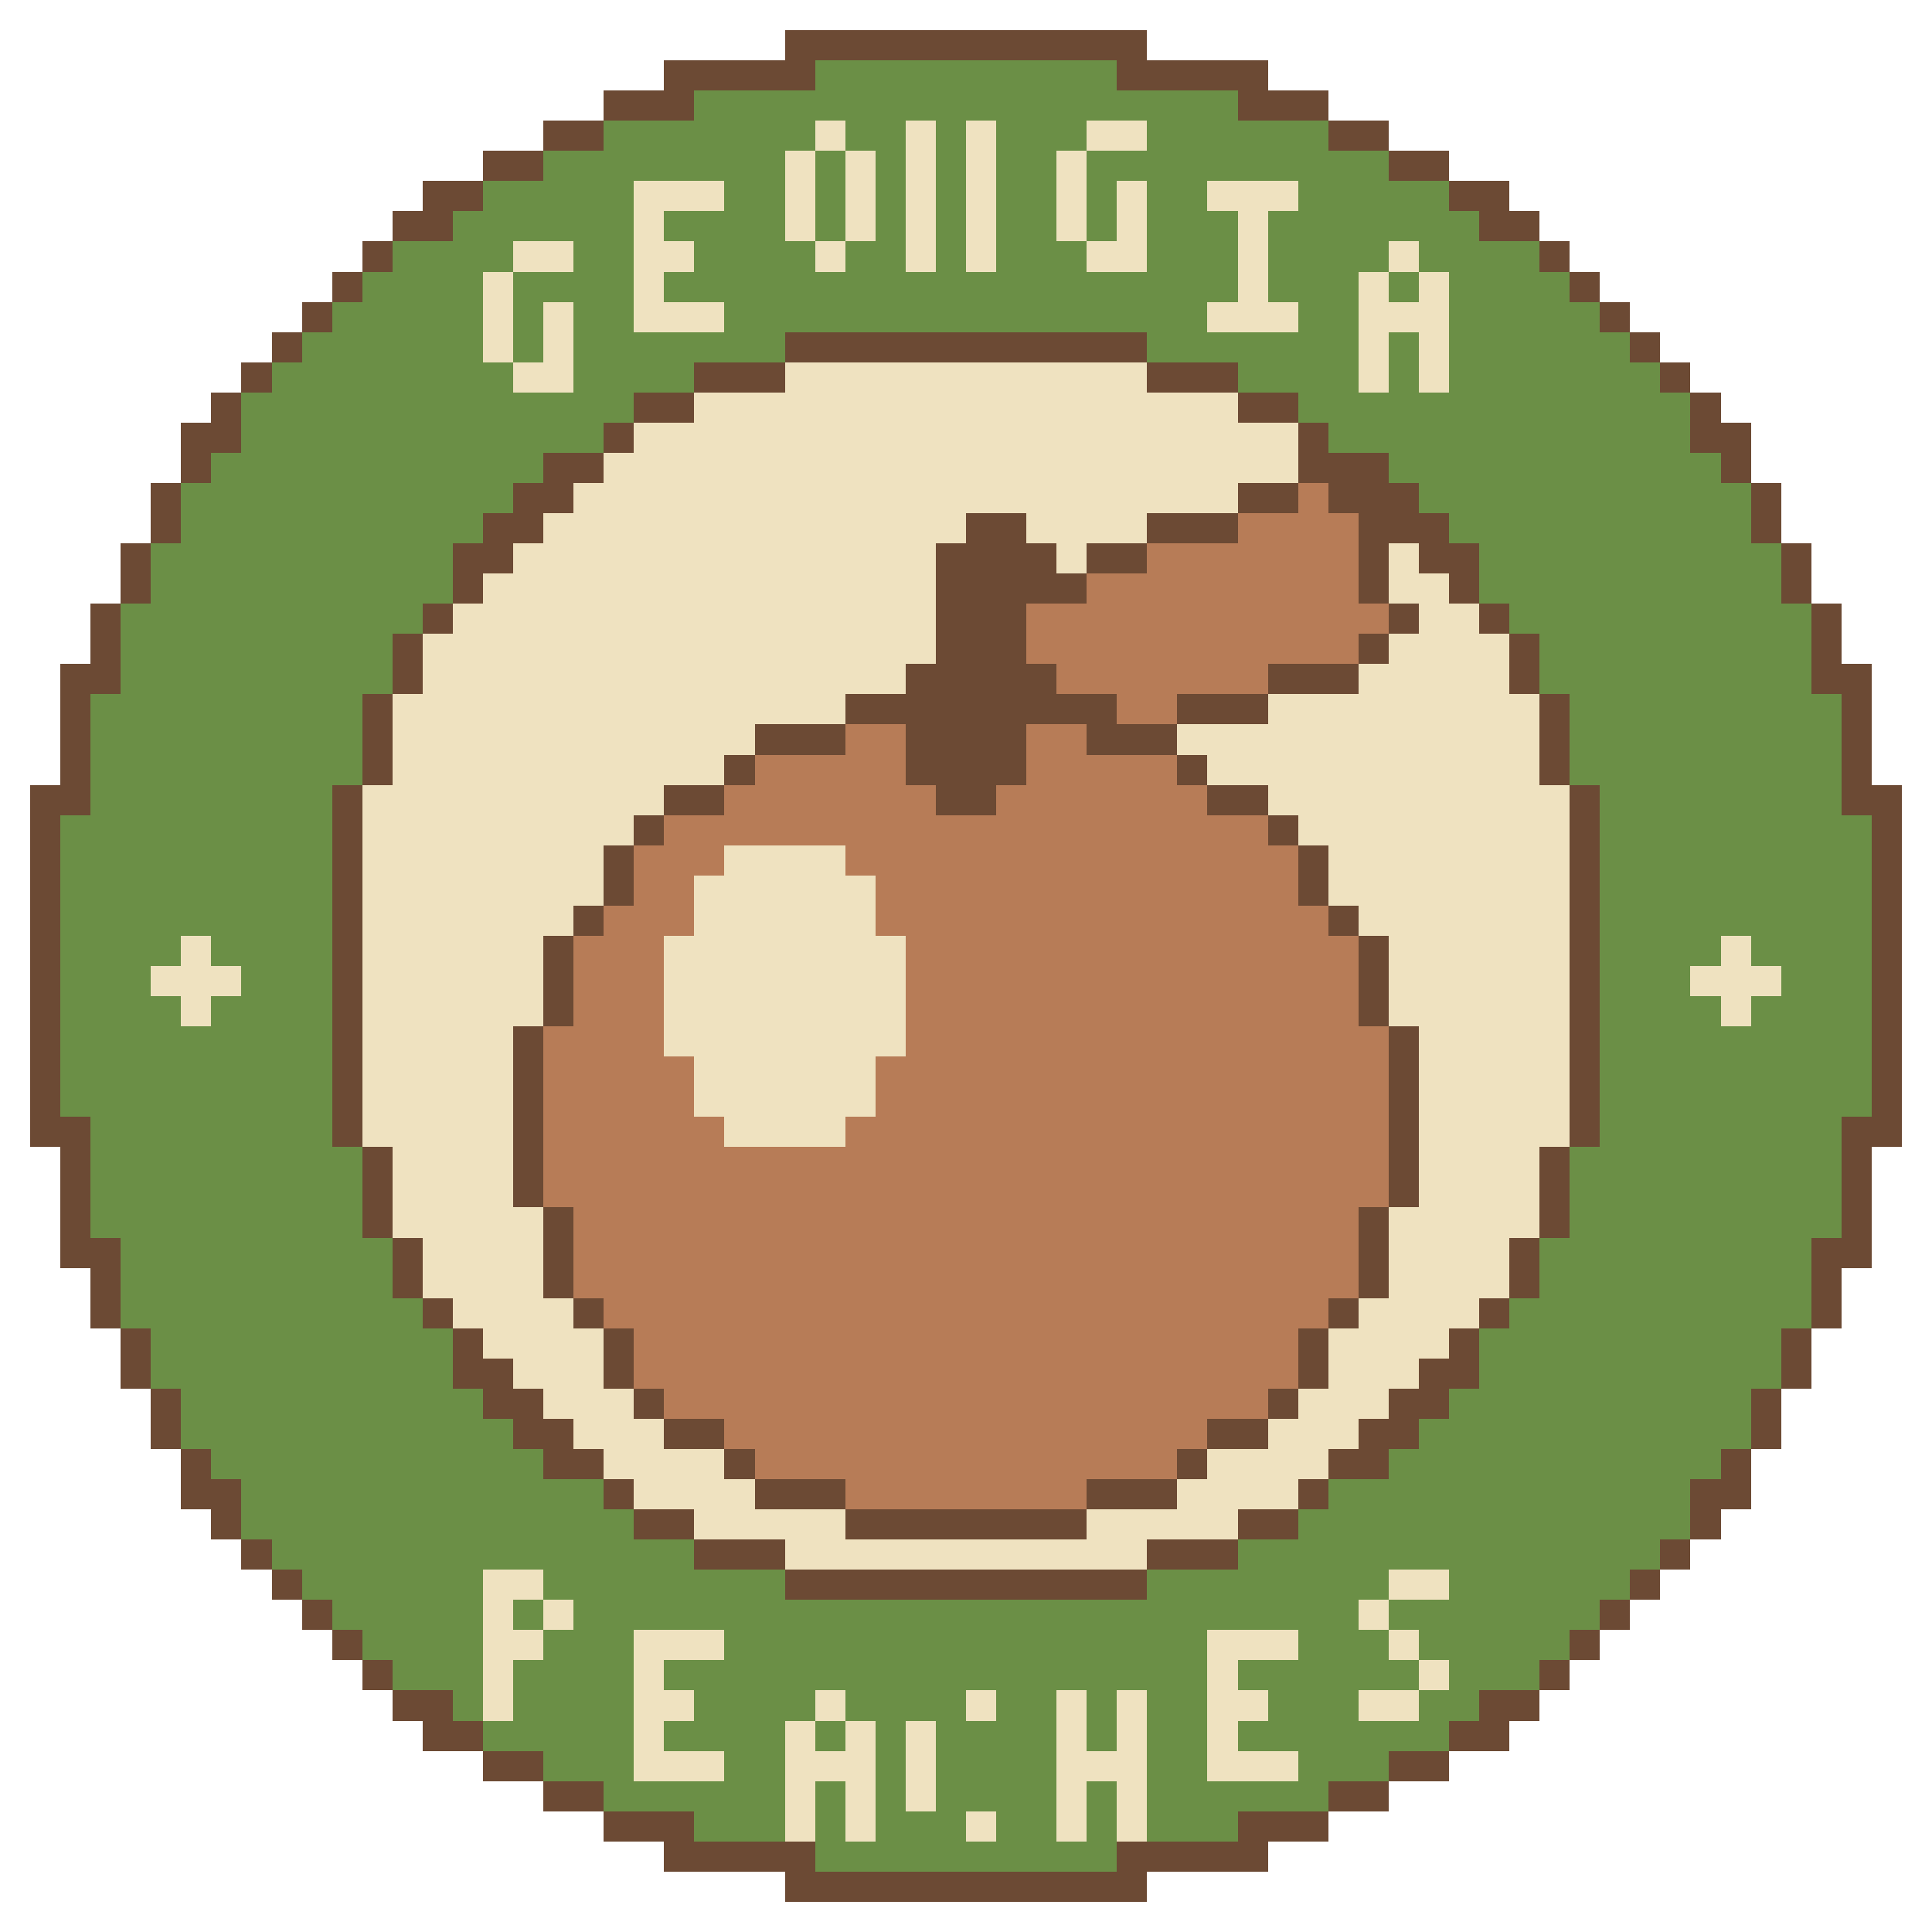
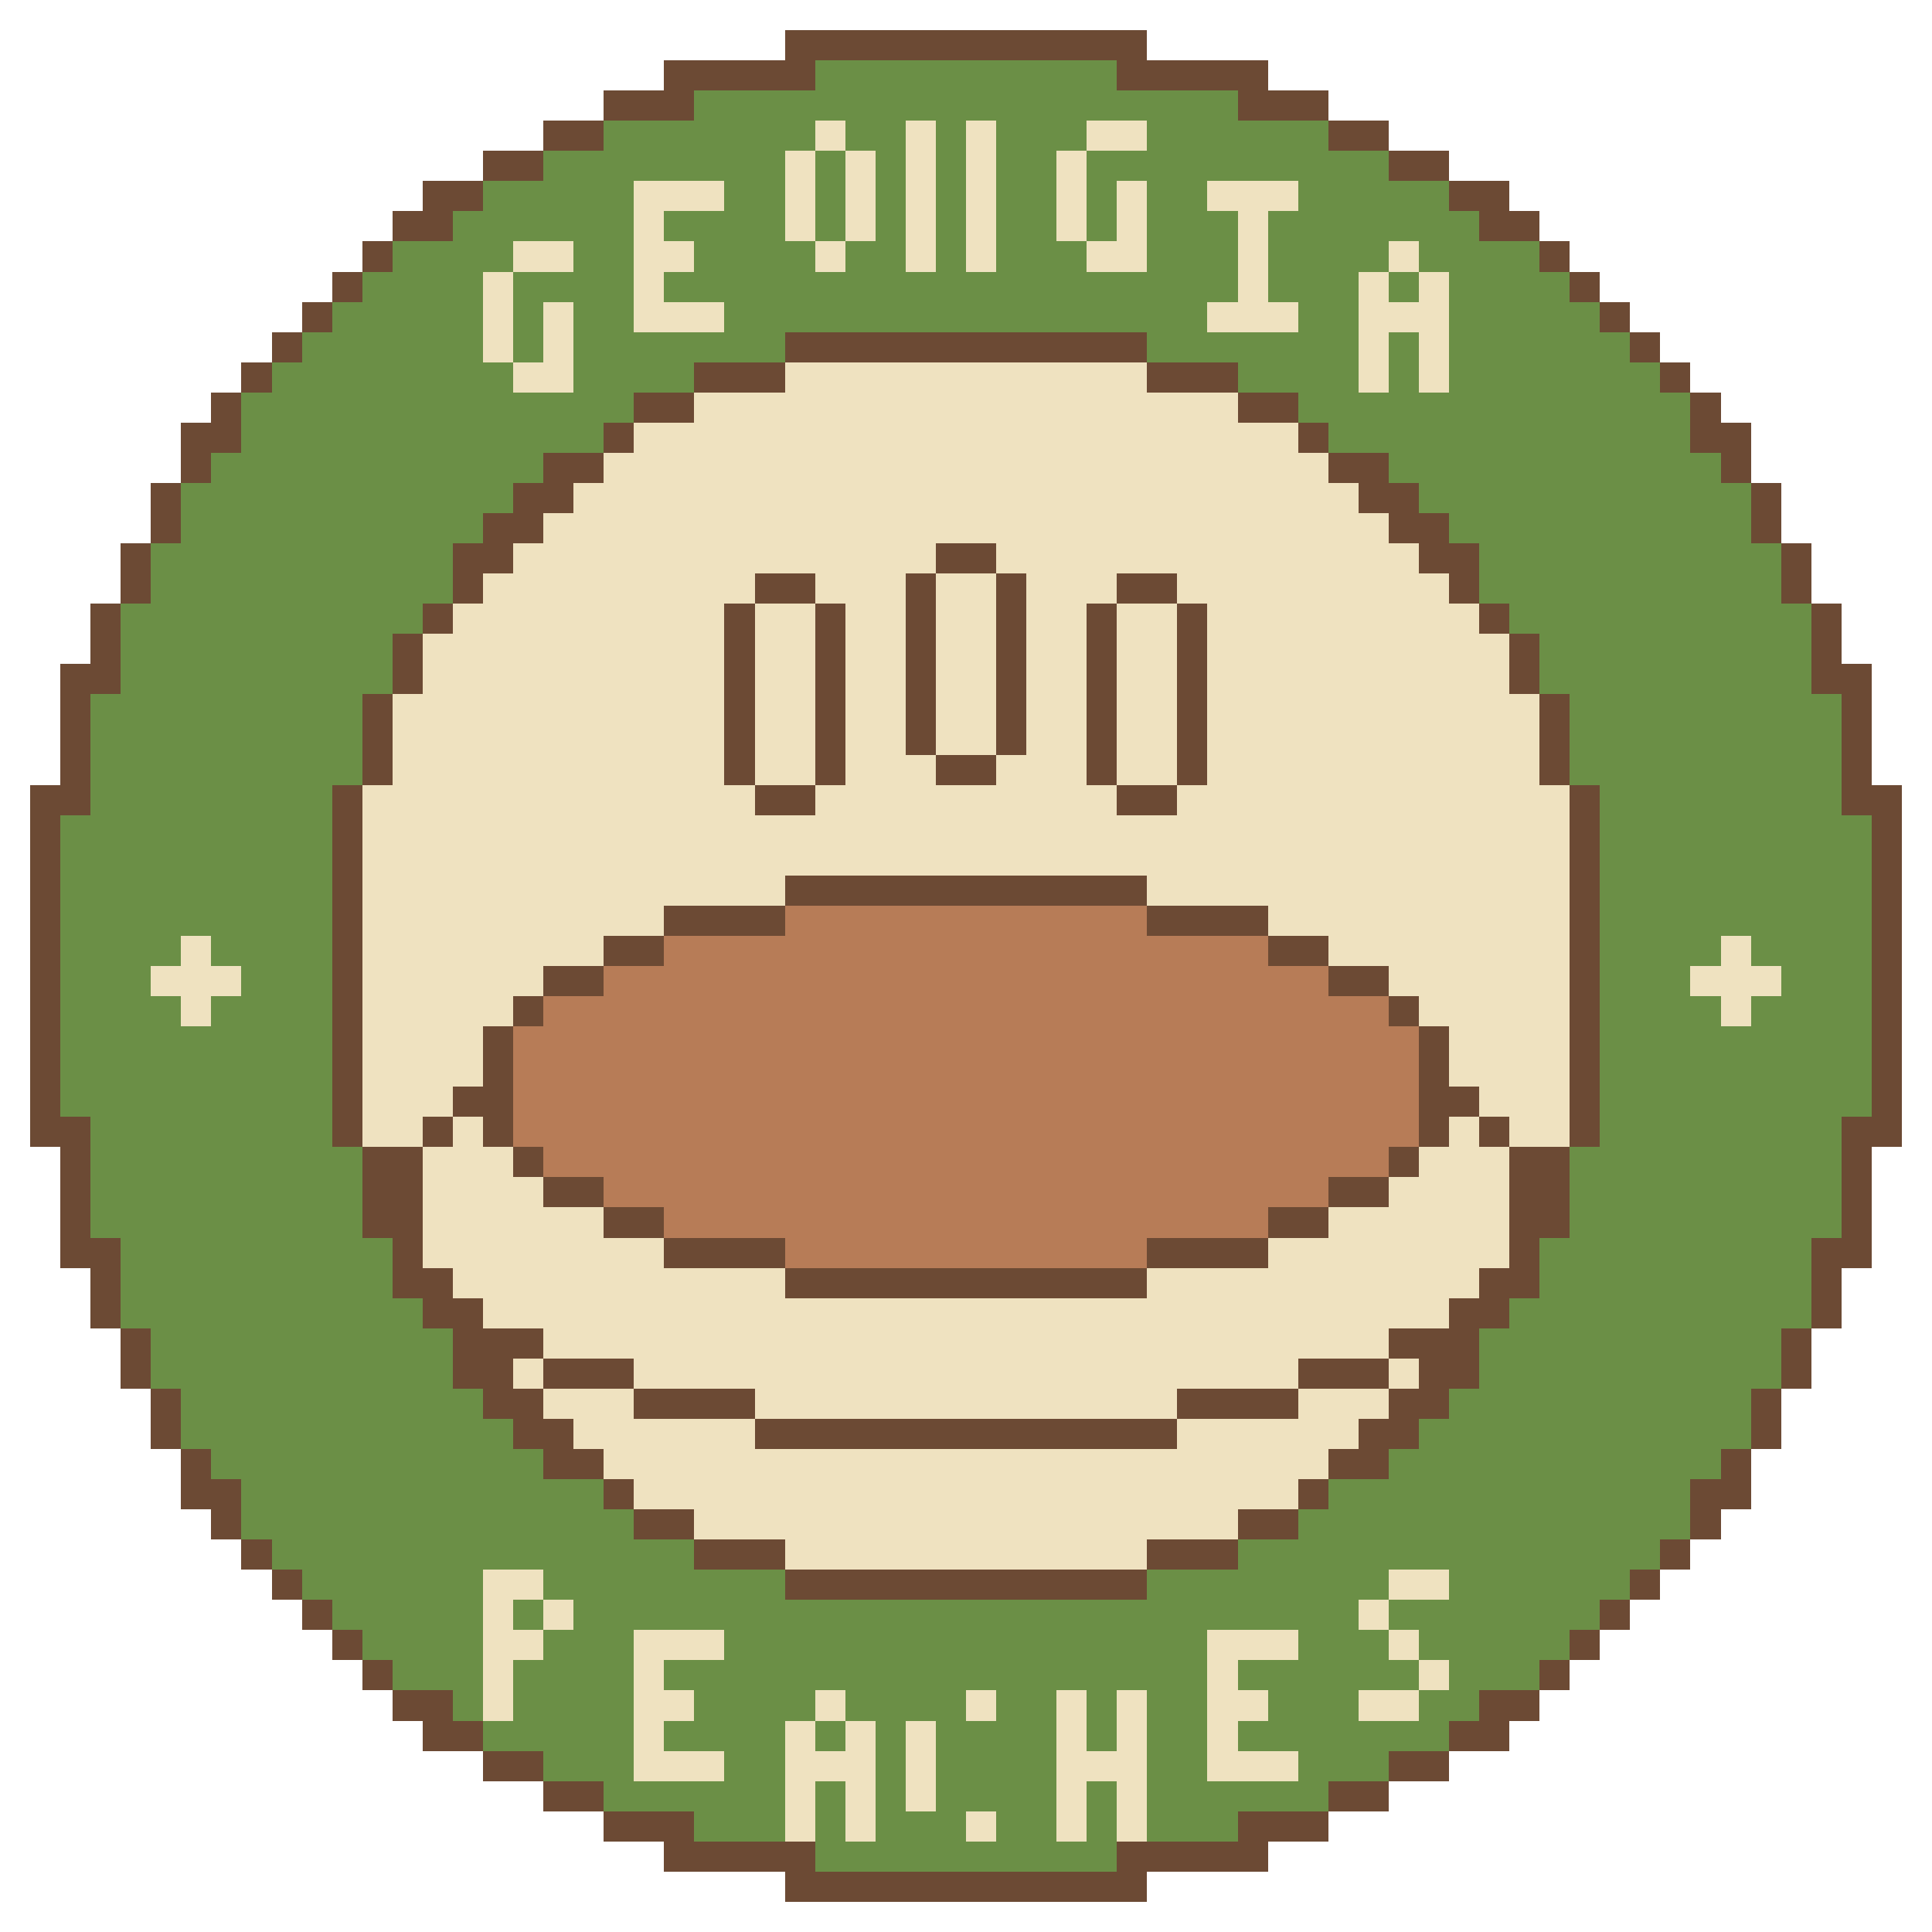
<svg xmlns="http://www.w3.org/2000/svg" viewBox="0 0 64 64" width="512" height="512" shape-rendering="crispEdges">
  <g id="logo-GA-retro">
    <path fill="#6b8f46" d="M4 21h9v1h-9zM51 21h9v1h-9zM6 17h10v1h-10zM48 17h10v1h-10zM18 58h3v1h-3zM24 58h2v1h-2zM29 58h1v1h-1zM31 58h4v1h-4zM38 58h2v1h-2zM43 58h3v1h-3zM2 32h3v1h-3zM8 32h3v1h-3zM53 32h3v1h-3zM59 32h3v1h-3zM5 45h10v1h-10zM49 45h10v1h-10zM4 41h9v1h-9zM51 41h9v1h-9zM5 18h10v1h-10zM49 18h10v1h-10zM8 14h12v1h-12zM44 14h12v1h-12zM7 15h11v1h-11zM46 15h11v1h-11zM7 48h11v1h-11zM46 48h11v1h-11zM4 42h9v1h-9zM51 42h9v1h-9zM3 38h9v1h-9zM52 38h9v1h-9zM23 3h18v1h-18zM9 51h14v1h-14zM41 51h14v1h-14zM6 16h11v1h-11zM47 16h11v1h-11zM2 34h9v1h-9zM53 34h9v1h-9zM6 47h11v1h-11zM47 47h11v1h-11zM9 12h8v1h-8zM19 12h4v1h-4zM41 12h4v1h-4zM46 12h1v1h-1zM48 12h7v1h-7zM13 8h4v1h-4zM19 8h2v1h-2zM23 8h4v1h-4zM28 8h2v1h-2zM31 8h1v1h-1zM33 8h3v1h-3zM38 8h3v1h-3zM42 8h4v1h-4zM47 8h4v1h-4zM2 28h9v1h-9zM53 28h9v1h-9zM3 24h9v1h-9zM52 24h9v1h-9zM8 13h13v1h-13zM43 13h13v1h-13zM12 9h4v1h-4zM17 9h4v1h-4zM22 9h19v1h-19zM42 9h3v1h-3zM46 9h1v1h-1zM48 9h4v1h-4zM3 25h9v1h-9zM52 25h9v1h-9zM4 22h9v1h-9zM51 22h9v1h-9zM16 57h5v1h-5zM22 57h4v1h-4zM27 57h1v1h-1zM29 57h1v1h-1zM31 57h4v1h-4zM36 57h1v1h-1zM38 57h2v1h-2zM41 57h7v1h-7zM2 30h9v1h-9zM53 30h9v1h-9zM20 4h7v1h-7zM28 4h2v1h-2zM31 4h1v1h-1zM33 4h3v1h-3zM38 4h6v1h-6zM12 54h4v1h-4zM18 54h3v1h-3zM24 54h16v1h-16zM43 54h3v1h-3zM47 54h5v1h-5zM5 19h10v1h-10zM49 19h10v1h-10zM10 11h6v1h-6zM17 11h1v1h-1zM19 11h7v1h-7zM38 11h7v1h-7zM46 11h1v1h-1zM48 11h6v1h-6zM2 31h4v1h-4zM7 31h4v1h-4zM53 31h4v1h-4zM58 31h4v1h-4zM2 27h9v1h-9zM53 27h9v1h-9zM18 5h8v1h-8zM27 5h1v1h-1zM29 5h1v1h-1zM31 5h1v1h-1zM33 5h2v1h-2zM36 5h10v1h-10zM13 55h3v1h-3zM17 55h4v1h-4zM22 55h18v1h-18zM41 55h6v1h-6zM48 55h3v1h-3zM23 60h3v1h-3zM27 60h1v1h-1zM29 60h3v1h-3zM33 60h2v1h-2zM36 60h1v1h-1zM38 60h3v1h-3zM3 37h8v1h-8zM53 37h8v1h-8zM15 7h6v1h-6zM22 7h4v1h-4zM27 7h1v1h-1zM29 7h1v1h-1zM31 7h1v1h-1zM33 7h2v1h-2zM36 7h1v1h-1zM38 7h3v1h-3zM42 7h7v1h-7zM27 61h10v1h-10zM5 44h10v1h-10zM49 44h10v1h-10zM2 35h9v1h-9zM53 35h9v1h-9zM3 40h9v1h-9zM52 40h9v1h-9zM16 6h5v1h-5zM24 6h2v1h-2zM27 6h1v1h-1zM29 6h1v1h-1zM31 6h1v1h-1zM33 6h2v1h-2zM36 6h1v1h-1zM38 6h2v1h-2zM43 6h5v1h-5zM8 50h13v1h-13zM43 50h13v1h-13zM11 53h5v1h-5zM17 53h1v1h-1zM19 53h26v1h-26zM46 53h7v1h-7zM2 29h9v1h-9zM53 29h9v1h-9zM27 2h10v1h-10zM6 46h10v1h-10zM48 46h10v1h-10zM4 43h10v1h-10zM50 43h10v1h-10zM20 59h6v1h-6zM27 59h1v1h-1zM29 59h1v1h-1zM31 59h4v1h-4zM36 59h1v1h-1zM38 59h6v1h-6zM4 20h10v1h-10zM50 20h10v1h-10zM15 56h1v1h-1zM17 56h4v1h-4zM23 56h4v1h-4zM28 56h4v1h-4zM33 56h2v1h-2zM36 56h1v1h-1zM38 56h2v1h-2zM42 56h3v1h-3zM47 56h2v1h-2zM2 36h9v1h-9zM53 36h9v1h-9zM2 33h4v1h-4zM7 33h4v1h-4zM53 33h4v1h-4zM58 33h4v1h-4zM3 39h9v1h-9zM52 39h9v1h-9zM8 49h12v1h-12zM44 49h12v1h-12zM11 10h5v1h-5zM17 10h1v1h-1zM19 10h2v1h-2zM24 10h16v1h-16zM43 10h2v1h-2zM48 10h5v1h-5zM10 52h6v1h-6zM18 52h8v1h-8zM38 52h8v1h-8zM48 52h6v1h-6zM3 26h8v1h-8zM53 26h8v1h-8zM3 23h9v1h-9zM52 23h9v1h-9z" />
-     <path fill="#6c4a34" d="M3 21h1v1h-1zM13 21h1v1h-1zM31 21h3v1h-3zM45 21h1v1h-1zM50 21h1v1h-1zM60 21h1v1h-1zM5 17h1v1h-1zM16 17h2v1h-2zM32 17h2v1h-2zM38 17h3v1h-3zM45 17h3v1h-3zM58 17h1v1h-1zM16 58h2v1h-2zM46 58h2v1h-2zM1 32h1v1h-1zM11 32h1v1h-1zM18 32h1v1h-1zM45 32h1v1h-1zM52 32h1v1h-1zM62 32h1v1h-1zM4 45h1v1h-1zM15 45h2v1h-2zM20 45h1v1h-1zM43 45h1v1h-1zM47 45h2v1h-2zM59 45h1v1h-1zM2 41h2v1h-2zM13 41h1v1h-1zM18 41h1v1h-1zM45 41h1v1h-1zM50 41h1v1h-1zM60 41h2v1h-2zM4 18h1v1h-1zM15 18h2v1h-2zM31 18h4v1h-4zM36 18h2v1h-2zM45 18h1v1h-1zM47 18h2v1h-2zM59 18h1v1h-1zM6 14h2v1h-2zM20 14h1v1h-1zM43 14h1v1h-1zM56 14h2v1h-2zM6 15h1v1h-1zM18 15h2v1h-2zM43 15h3v1h-3zM57 15h1v1h-1zM6 48h1v1h-1zM18 48h2v1h-2zM24 48h1v1h-1zM39 48h1v1h-1zM44 48h2v1h-2zM57 48h1v1h-1zM3 42h1v1h-1zM13 42h1v1h-1zM18 42h1v1h-1zM45 42h1v1h-1zM50 42h1v1h-1zM60 42h1v1h-1zM2 38h1v1h-1zM12 38h1v1h-1zM17 38h1v1h-1zM46 38h1v1h-1zM51 38h1v1h-1zM61 38h1v1h-1zM20 3h3v1h-3zM41 3h3v1h-3zM8 51h1v1h-1zM23 51h3v1h-3zM38 51h3v1h-3zM55 51h1v1h-1zM5 16h1v1h-1zM17 16h2v1h-2zM41 16h2v1h-2zM44 16h3v1h-3zM58 16h1v1h-1zM1 34h1v1h-1zM11 34h1v1h-1zM17 34h1v1h-1zM46 34h1v1h-1zM52 34h1v1h-1zM62 34h1v1h-1zM5 47h1v1h-1zM17 47h2v1h-2zM22 47h2v1h-2zM40 47h2v1h-2zM45 47h2v1h-2zM58 47h1v1h-1zM8 12h1v1h-1zM23 12h3v1h-3zM38 12h3v1h-3zM55 12h1v1h-1zM12 8h1v1h-1zM51 8h1v1h-1zM1 28h1v1h-1zM11 28h1v1h-1zM20 28h1v1h-1zM43 28h1v1h-1zM52 28h1v1h-1zM62 28h1v1h-1zM2 24h1v1h-1zM12 24h1v1h-1zM25 24h3v1h-3zM30 24h4v1h-4zM36 24h3v1h-3zM51 24h1v1h-1zM61 24h1v1h-1zM7 13h1v1h-1zM21 13h2v1h-2zM41 13h2v1h-2zM56 13h1v1h-1zM11 9h1v1h-1zM52 9h1v1h-1zM2 25h1v1h-1zM12 25h1v1h-1zM24 25h1v1h-1zM30 25h4v1h-4zM39 25h1v1h-1zM51 25h1v1h-1zM61 25h1v1h-1zM2 22h2v1h-2zM13 22h1v1h-1zM30 22h5v1h-5zM42 22h3v1h-3zM50 22h1v1h-1zM60 22h2v1h-2zM14 57h2v1h-2zM48 57h2v1h-2zM1 30h1v1h-1zM11 30h1v1h-1zM19 30h1v1h-1zM44 30h1v1h-1zM52 30h1v1h-1zM62 30h1v1h-1zM18 4h2v1h-2zM44 4h2v1h-2zM11 54h1v1h-1zM52 54h1v1h-1zM4 19h1v1h-1zM15 19h1v1h-1zM31 19h5v1h-5zM45 19h1v1h-1zM48 19h1v1h-1zM59 19h1v1h-1zM9 11h1v1h-1zM26 11h12v1h-12zM54 11h1v1h-1zM1 31h1v1h-1zM11 31h1v1h-1zM18 31h1v1h-1zM45 31h1v1h-1zM52 31h1v1h-1zM62 31h1v1h-1zM1 27h1v1h-1zM11 27h1v1h-1zM21 27h1v1h-1zM42 27h1v1h-1zM52 27h1v1h-1zM62 27h1v1h-1zM16 5h2v1h-2zM46 5h2v1h-2zM12 55h1v1h-1zM51 55h1v1h-1zM20 60h3v1h-3zM41 60h3v1h-3zM1 37h2v1h-2zM11 37h1v1h-1zM17 37h1v1h-1zM46 37h1v1h-1zM52 37h1v1h-1zM61 37h2v1h-2zM13 7h2v1h-2zM49 7h2v1h-2zM22 61h5v1h-5zM37 61h5v1h-5zM4 44h1v1h-1zM15 44h1v1h-1zM20 44h1v1h-1zM43 44h1v1h-1zM48 44h1v1h-1zM59 44h1v1h-1zM1 35h1v1h-1zM11 35h1v1h-1zM17 35h1v1h-1zM46 35h1v1h-1zM52 35h1v1h-1zM62 35h1v1h-1zM2 40h1v1h-1zM12 40h1v1h-1zM18 40h1v1h-1zM45 40h1v1h-1zM51 40h1v1h-1zM61 40h1v1h-1zM14 6h2v1h-2zM48 6h2v1h-2zM7 50h1v1h-1zM21 50h2v1h-2zM28 50h8v1h-8zM41 50h2v1h-2zM56 50h1v1h-1zM26 1h12v1h-12zM10 53h1v1h-1zM53 53h1v1h-1zM1 29h1v1h-1zM11 29h1v1h-1zM20 29h1v1h-1zM43 29h1v1h-1zM52 29h1v1h-1zM62 29h1v1h-1zM22 2h5v1h-5zM37 2h5v1h-5zM5 46h1v1h-1zM16 46h2v1h-2zM21 46h1v1h-1zM42 46h1v1h-1zM46 46h2v1h-2zM58 46h1v1h-1zM3 43h1v1h-1zM14 43h1v1h-1zM19 43h1v1h-1zM44 43h1v1h-1zM49 43h1v1h-1zM60 43h1v1h-1zM18 59h2v1h-2zM44 59h2v1h-2zM3 20h1v1h-1zM14 20h1v1h-1zM31 20h3v1h-3zM46 20h1v1h-1zM49 20h1v1h-1zM60 20h1v1h-1zM13 56h2v1h-2zM49 56h2v1h-2zM1 36h1v1h-1zM11 36h1v1h-1zM17 36h1v1h-1zM46 36h1v1h-1zM52 36h1v1h-1zM62 36h1v1h-1zM1 33h1v1h-1zM11 33h1v1h-1zM18 33h1v1h-1zM45 33h1v1h-1zM52 33h1v1h-1zM62 33h1v1h-1zM2 39h1v1h-1zM12 39h1v1h-1zM17 39h1v1h-1zM46 39h1v1h-1zM51 39h1v1h-1zM61 39h1v1h-1zM6 49h2v1h-2zM20 49h1v1h-1zM25 49h3v1h-3zM36 49h3v1h-3zM43 49h1v1h-1zM56 49h2v1h-2zM10 10h1v1h-1zM53 10h1v1h-1zM9 52h1v1h-1zM26 52h12v1h-12zM54 52h1v1h-1zM1 26h2v1h-2zM11 26h1v1h-1zM22 26h2v1h-2zM31 26h2v1h-2zM40 26h2v1h-2zM52 26h1v1h-1zM61 26h2v1h-2zM2 23h1v1h-1zM12 23h1v1h-1zM28 23h9v1h-9zM39 23h3v1h-3zM51 23h1v1h-1zM61 23h1v1h-1zM26 62h12v1h-12z" />
-     <path fill="#b77c57" d="M34 21h11v1h-11zM41 17h4v1h-4zM19 32h3v1h-3zM30 32h15v1h-15zM21 45h22v1h-22zM19 41h26v1h-26zM38 18h7v1h-7zM25 48h14v1h-14zM19 42h26v1h-26zM18 38h28v1h-28zM43 16h1v1h-1zM18 34h4v1h-4zM30 34h16v1h-16zM24 47h16v1h-16zM21 28h3v1h-3zM28 28h15v1h-15zM28 24h2v1h-2zM34 24h2v1h-2zM25 25h5v1h-5zM34 25h5v1h-5zM35 22h7v1h-7zM20 30h3v1h-3zM29 30h15v1h-15zM36 19h9v1h-9zM19 31h3v1h-3zM30 31h15v1h-15zM22 27h20v1h-20zM18 37h6v1h-6zM28 37h18v1h-18zM21 44h22v1h-22zM18 35h5v1h-5zM29 35h17v1h-17zM19 40h26v1h-26zM21 29h2v1h-2zM29 29h14v1h-14zM22 46h20v1h-20zM20 43h24v1h-24zM34 20h12v1h-12zM18 36h5v1h-5zM29 36h17v1h-17zM19 33h3v1h-3zM30 33h15v1h-15zM18 39h28v1h-28zM28 49h8v1h-8zM24 26h7v1h-7zM33 26h7v1h-7zM37 23h2v1h-2z" />
-     <path fill="#efe2c0" d="M14 21h17v1h-17zM46 21h4v1h-4zM18 17h14v1h-14zM34 17h4v1h-4zM21 58h3v1h-3zM26 58h3v1h-3zM30 58h1v1h-1zM35 58h3v1h-3zM40 58h3v1h-3zM5 32h3v1h-3zM12 32h6v1h-6zM22 32h8v1h-8zM46 32h6v1h-6zM56 32h3v1h-3zM17 45h3v1h-3zM44 45h3v1h-3zM14 41h4v1h-4zM46 41h4v1h-4zM17 18h14v1h-14zM35 18h1v1h-1zM46 18h1v1h-1zM21 14h22v1h-22zM20 15h23v1h-23zM20 48h4v1h-4zM40 48h4v1h-4zM14 42h4v1h-4zM46 42h4v1h-4zM13 38h4v1h-4zM47 38h4v1h-4zM26 51h12v1h-12zM19 16h22v1h-22zM12 34h5v1h-5zM22 34h8v1h-8zM47 34h5v1h-5zM19 47h3v1h-3zM42 47h3v1h-3zM17 12h2v1h-2zM26 12h12v1h-12zM45 12h1v1h-1zM47 12h1v1h-1zM17 8h2v1h-2zM21 8h2v1h-2zM27 8h1v1h-1zM30 8h1v1h-1zM32 8h1v1h-1zM36 8h2v1h-2zM41 8h1v1h-1zM46 8h1v1h-1zM12 28h8v1h-8zM24 28h4v1h-4zM44 28h8v1h-8zM13 24h12v1h-12zM39 24h12v1h-12zM23 13h18v1h-18zM16 9h1v1h-1zM21 9h1v1h-1zM41 9h1v1h-1zM45 9h1v1h-1zM47 9h1v1h-1zM13 25h11v1h-11zM40 25h11v1h-11zM14 22h16v1h-16zM45 22h5v1h-5zM21 57h1v1h-1zM26 57h1v1h-1zM28 57h1v1h-1zM30 57h1v1h-1zM35 57h1v1h-1zM37 57h1v1h-1zM40 57h1v1h-1zM12 30h7v1h-7zM23 30h6v1h-6zM45 30h7v1h-7zM27 4h1v1h-1zM30 4h1v1h-1zM32 4h1v1h-1zM36 4h2v1h-2zM16 54h2v1h-2zM21 54h3v1h-3zM40 54h3v1h-3zM46 54h1v1h-1zM16 19h15v1h-15zM46 19h2v1h-2zM16 11h1v1h-1zM18 11h1v1h-1zM45 11h1v1h-1zM47 11h1v1h-1zM6 31h1v1h-1zM12 31h6v1h-6zM22 31h8v1h-8zM46 31h6v1h-6zM57 31h1v1h-1zM12 27h9v1h-9zM43 27h9v1h-9zM26 5h1v1h-1zM28 5h1v1h-1zM30 5h1v1h-1zM32 5h1v1h-1zM35 5h1v1h-1zM16 55h1v1h-1zM21 55h1v1h-1zM40 55h1v1h-1zM47 55h1v1h-1zM26 60h1v1h-1zM28 60h1v1h-1zM32 60h1v1h-1zM35 60h1v1h-1zM37 60h1v1h-1zM12 37h5v1h-5zM24 37h4v1h-4zM47 37h5v1h-5zM21 7h1v1h-1zM26 7h1v1h-1zM28 7h1v1h-1zM30 7h1v1h-1zM32 7h1v1h-1zM35 7h1v1h-1zM37 7h1v1h-1zM41 7h1v1h-1zM16 44h4v1h-4zM44 44h4v1h-4zM12 35h5v1h-5zM23 35h6v1h-6zM47 35h5v1h-5zM13 40h5v1h-5zM46 40h5v1h-5zM21 6h3v1h-3zM26 6h1v1h-1zM28 6h1v1h-1zM30 6h1v1h-1zM32 6h1v1h-1zM35 6h1v1h-1zM37 6h1v1h-1zM40 6h3v1h-3zM23 50h5v1h-5zM36 50h5v1h-5zM16 53h1v1h-1zM18 53h1v1h-1zM45 53h1v1h-1zM12 29h8v1h-8zM23 29h6v1h-6zM44 29h8v1h-8zM18 46h3v1h-3zM43 46h3v1h-3zM15 43h4v1h-4zM45 43h4v1h-4zM26 59h1v1h-1zM28 59h1v1h-1zM30 59h1v1h-1zM35 59h1v1h-1zM37 59h1v1h-1zM15 20h16v1h-16zM47 20h2v1h-2zM16 56h1v1h-1zM21 56h2v1h-2zM27 56h1v1h-1zM32 56h1v1h-1zM35 56h1v1h-1zM37 56h1v1h-1zM40 56h2v1h-2zM45 56h2v1h-2zM12 36h5v1h-5zM23 36h6v1h-6zM47 36h5v1h-5zM6 33h1v1h-1zM12 33h6v1h-6zM22 33h8v1h-8zM46 33h6v1h-6zM57 33h1v1h-1zM13 39h4v1h-4zM47 39h4v1h-4zM21 49h4v1h-4zM39 49h4v1h-4zM16 10h1v1h-1zM18 10h1v1h-1zM21 10h3v1h-3zM40 10h3v1h-3zM45 10h3v1h-3zM16 52h2v1h-2zM46 52h2v1h-2zM12 26h10v1h-10zM42 26h10v1h-10zM13 23h15v1h-15zM42 23h9v1h-9z" />
+     <path fill="#6c4a34" d="M3 21h1v1h-1zM13 21h1v1h-1zM24 21h1v1h-1zM27 21h1v1h-1zM30 21h1v1h-1zM33 21h1v1h-1zM36 21h1v1h-1zM39 21h1v1h-1zM50 21h1v1h-1zM60 21h1v1h-1zM5 17h1v1h-1zM16 17h2v1h-2zM46 17h2v1h-2zM58 17h1v1h-1zM16 58h2v1h-2zM46 58h2v1h-2zM1 32h1v1h-1zM11 32h1v1h-1zM18 32h2v1h-2zM44 32h2v1h-2zM52 32h1v1h-1zM62 32h1v1h-1zM4 45h1v1h-1zM15 45h2v1h-2zM18 45h3v1h-3zM43 45h3v1h-3zM47 45h2v1h-2zM59 45h1v1h-1zM2 41h2v1h-2zM13 41h1v1h-1zM22 41h4v1h-4zM38 41h4v1h-4zM50 41h1v1h-1zM60 41h2v1h-2zM4 18h1v1h-1zM15 18h2v1h-2zM31 18h2v1h-2zM47 18h2v1h-2zM59 18h1v1h-1zM6 14h2v1h-2zM20 14h1v1h-1zM43 14h1v1h-1zM56 14h2v1h-2zM6 15h1v1h-1zM18 15h2v1h-2zM44 15h2v1h-2zM57 15h1v1h-1zM6 48h1v1h-1zM18 48h2v1h-2zM44 48h2v1h-2zM57 48h1v1h-1zM3 42h1v1h-1zM13 42h2v1h-2zM26 42h12v1h-12zM49 42h2v1h-2zM60 42h1v1h-1zM2 38h1v1h-1zM12 38h2v1h-2zM17 38h1v1h-1zM46 38h1v1h-1zM50 38h2v1h-2zM61 38h1v1h-1zM20 3h3v1h-3zM41 3h3v1h-3zM8 51h1v1h-1zM23 51h3v1h-3zM38 51h3v1h-3zM55 51h1v1h-1zM5 16h1v1h-1zM17 16h2v1h-2zM45 16h2v1h-2zM58 16h1v1h-1zM1 34h1v1h-1zM11 34h1v1h-1zM16 34h1v1h-1zM47 34h1v1h-1zM52 34h1v1h-1zM62 34h1v1h-1zM5 47h1v1h-1zM17 47h2v1h-2zM25 47h14v1h-14zM45 47h2v1h-2zM58 47h1v1h-1zM8 12h1v1h-1zM23 12h3v1h-3zM38 12h3v1h-3zM55 12h1v1h-1zM12 8h1v1h-1zM51 8h1v1h-1zM1 28h1v1h-1zM11 28h1v1h-1zM52 28h1v1h-1zM62 28h1v1h-1zM2 24h1v1h-1zM12 24h1v1h-1zM24 24h1v1h-1zM27 24h1v1h-1zM30 24h1v1h-1zM33 24h1v1h-1zM36 24h1v1h-1zM39 24h1v1h-1zM51 24h1v1h-1zM61 24h1v1h-1zM7 13h1v1h-1zM21 13h2v1h-2zM41 13h2v1h-2zM56 13h1v1h-1zM11 9h1v1h-1zM52 9h1v1h-1zM2 25h1v1h-1zM12 25h1v1h-1zM24 25h1v1h-1zM27 25h1v1h-1zM31 25h2v1h-2zM36 25h1v1h-1zM39 25h1v1h-1zM51 25h1v1h-1zM61 25h1v1h-1zM2 22h2v1h-2zM13 22h1v1h-1zM24 22h1v1h-1zM27 22h1v1h-1zM30 22h1v1h-1zM33 22h1v1h-1zM36 22h1v1h-1zM39 22h1v1h-1zM50 22h1v1h-1zM60 22h2v1h-2zM14 57h2v1h-2zM48 57h2v1h-2zM1 30h1v1h-1zM11 30h1v1h-1zM22 30h4v1h-4zM38 30h4v1h-4zM52 30h1v1h-1zM62 30h1v1h-1zM18 4h2v1h-2zM44 4h2v1h-2zM11 54h1v1h-1zM52 54h1v1h-1zM4 19h1v1h-1zM15 19h1v1h-1zM25 19h2v1h-2zM30 19h1v1h-1zM33 19h1v1h-1zM37 19h2v1h-2zM48 19h1v1h-1zM59 19h1v1h-1zM9 11h1v1h-1zM26 11h12v1h-12zM54 11h1v1h-1zM1 31h1v1h-1zM11 31h1v1h-1zM20 31h2v1h-2zM42 31h2v1h-2zM52 31h1v1h-1zM62 31h1v1h-1zM1 27h1v1h-1zM11 27h1v1h-1zM52 27h1v1h-1zM62 27h1v1h-1zM16 5h2v1h-2zM46 5h2v1h-2zM12 55h1v1h-1zM51 55h1v1h-1zM20 60h3v1h-3zM41 60h3v1h-3zM1 37h2v1h-2zM11 37h1v1h-1zM14 37h1v1h-1zM16 37h1v1h-1zM47 37h1v1h-1zM49 37h1v1h-1zM52 37h1v1h-1zM61 37h2v1h-2zM13 7h2v1h-2zM49 7h2v1h-2zM22 61h5v1h-5zM37 61h5v1h-5zM4 44h1v1h-1zM15 44h3v1h-3zM46 44h3v1h-3zM59 44h1v1h-1zM1 35h1v1h-1zM11 35h1v1h-1zM16 35h1v1h-1zM47 35h1v1h-1zM52 35h1v1h-1zM62 35h1v1h-1zM2 40h1v1h-1zM12 40h2v1h-2zM20 40h2v1h-2zM42 40h2v1h-2zM50 40h2v1h-2zM61 40h1v1h-1zM14 6h2v1h-2zM48 6h2v1h-2zM7 50h1v1h-1zM21 50h2v1h-2zM41 50h2v1h-2zM56 50h1v1h-1zM26 1h12v1h-12zM10 53h1v1h-1zM53 53h1v1h-1zM1 29h1v1h-1zM11 29h1v1h-1zM26 29h12v1h-12zM52 29h1v1h-1zM62 29h1v1h-1zM22 2h5v1h-5zM37 2h5v1h-5zM5 46h1v1h-1zM16 46h2v1h-2zM21 46h4v1h-4zM39 46h4v1h-4zM46 46h2v1h-2zM58 46h1v1h-1zM3 43h1v1h-1zM14 43h2v1h-2zM48 43h2v1h-2zM60 43h1v1h-1zM18 59h2v1h-2zM44 59h2v1h-2zM3 20h1v1h-1zM14 20h1v1h-1zM24 20h1v1h-1zM27 20h1v1h-1zM30 20h1v1h-1zM33 20h1v1h-1zM36 20h1v1h-1zM39 20h1v1h-1zM49 20h1v1h-1zM60 20h1v1h-1zM13 56h2v1h-2zM49 56h2v1h-2zM1 36h1v1h-1zM11 36h1v1h-1zM15 36h2v1h-2zM47 36h2v1h-2zM52 36h1v1h-1zM62 36h1v1h-1zM1 33h1v1h-1zM11 33h1v1h-1zM17 33h1v1h-1zM46 33h1v1h-1zM52 33h1v1h-1zM62 33h1v1h-1zM2 39h1v1h-1zM12 39h2v1h-2zM18 39h2v1h-2zM44 39h2v1h-2zM50 39h2v1h-2zM61 39h1v1h-1zM6 49h2v1h-2zM20 49h1v1h-1zM43 49h1v1h-1zM56 49h2v1h-2zM10 10h1v1h-1zM53 10h1v1h-1zM9 52h1v1h-1zM26 52h12v1h-12zM54 52h1v1h-1zM1 26h2v1h-2zM11 26h1v1h-1zM25 26h2v1h-2zM37 26h2v1h-2zM52 26h1v1h-1zM61 26h2v1h-2zM2 23h1v1h-1zM12 23h1v1h-1zM24 23h1v1h-1zM27 23h1v1h-1zM30 23h1v1h-1zM33 23h1v1h-1zM36 23h1v1h-1zM39 23h1v1h-1zM51 23h1v1h-1zM61 23h1v1h-1zM26 62h12v1h-12z" />
+     <path fill="#b77c57" d="M20 32h24v1h-24zM26 41h12v1h-12zM18 38h28v1h-28zM17 34h30v1h-30zM26 30h12v1h-12zM22 31h20v1h-20zM17 37h30v1h-30zM17 35h30v1h-30zM22 40h20v1h-20zM17 36h30v1h-30zM18 33h28v1h-28zM20 39h24v1h-24z" />
+     <path fill="#efe2c0" d="M14 21h10v1h-10zM25 21h2v1h-2zM28 21h2v1h-2zM31 21h2v1h-2zM34 21h2v1h-2zM37 21h2v1h-2zM40 21h10v1h-10zM18 17h28v1h-28zM21 58h3v1h-3zM26 58h3v1h-3zM30 58h1v1h-1zM35 58h3v1h-3zM40 58h3v1h-3zM5 32h3v1h-3zM12 32h6v1h-6zM46 32h6v1h-6zM56 32h3v1h-3zM17 45h1v1h-1zM21 45h22v1h-22zM46 45h1v1h-1zM14 41h8v1h-8zM42 41h8v1h-8zM17 18h14v1h-14zM33 18h14v1h-14zM21 14h22v1h-22zM20 15h24v1h-24zM20 48h24v1h-24zM15 42h11v1h-11zM38 42h11v1h-11zM14 38h3v1h-3zM47 38h3v1h-3zM26 51h12v1h-12zM19 16h26v1h-26zM12 34h4v1h-4zM48 34h4v1h-4zM19 47h6v1h-6zM39 47h6v1h-6zM17 12h2v1h-2zM26 12h12v1h-12zM45 12h1v1h-1zM47 12h1v1h-1zM17 8h2v1h-2zM21 8h2v1h-2zM27 8h1v1h-1zM30 8h1v1h-1zM32 8h1v1h-1zM36 8h2v1h-2zM41 8h1v1h-1zM46 8h1v1h-1zM12 28h40v1h-40zM13 24h11v1h-11zM25 24h2v1h-2zM28 24h2v1h-2zM31 24h2v1h-2zM34 24h2v1h-2zM37 24h2v1h-2zM40 24h11v1h-11zM23 13h18v1h-18zM16 9h1v1h-1zM21 9h1v1h-1zM41 9h1v1h-1zM45 9h1v1h-1zM47 9h1v1h-1zM13 25h11v1h-11zM25 25h2v1h-2zM28 25h3v1h-3zM33 25h3v1h-3zM37 25h2v1h-2zM40 25h11v1h-11zM14 22h10v1h-10zM25 22h2v1h-2zM28 22h2v1h-2zM31 22h2v1h-2zM34 22h2v1h-2zM37 22h2v1h-2zM40 22h10v1h-10zM21 57h1v1h-1zM26 57h1v1h-1zM28 57h1v1h-1zM30 57h1v1h-1zM35 57h1v1h-1zM37 57h1v1h-1zM40 57h1v1h-1zM12 30h10v1h-10zM42 30h10v1h-10zM27 4h1v1h-1zM30 4h1v1h-1zM32 4h1v1h-1zM36 4h2v1h-2zM16 54h2v1h-2zM21 54h3v1h-3zM40 54h3v1h-3zM46 54h1v1h-1zM16 19h9v1h-9zM27 19h3v1h-3zM31 19h2v1h-2zM34 19h3v1h-3zM39 19h9v1h-9zM16 11h1v1h-1zM18 11h1v1h-1zM45 11h1v1h-1zM47 11h1v1h-1zM6 31h1v1h-1zM12 31h8v1h-8zM44 31h8v1h-8zM57 31h1v1h-1zM12 27h40v1h-40zM26 5h1v1h-1zM28 5h1v1h-1zM30 5h1v1h-1zM32 5h1v1h-1zM35 5h1v1h-1zM16 55h1v1h-1zM21 55h1v1h-1zM40 55h1v1h-1zM47 55h1v1h-1zM26 60h1v1h-1zM28 60h1v1h-1zM32 60h1v1h-1zM35 60h1v1h-1zM37 60h1v1h-1zM12 37h2v1h-2zM15 37h1v1h-1zM48 37h1v1h-1zM50 37h2v1h-2zM21 7h1v1h-1zM26 7h1v1h-1zM28 7h1v1h-1zM30 7h1v1h-1zM32 7h1v1h-1zM35 7h1v1h-1zM37 7h1v1h-1zM41 7h1v1h-1zM18 44h28v1h-28zM12 35h4v1h-4zM48 35h4v1h-4zM14 40h6v1h-6zM44 40h6v1h-6zM21 6h3v1h-3zM26 6h1v1h-1zM28 6h1v1h-1zM30 6h1v1h-1zM32 6h1v1h-1zM35 6h1v1h-1zM37 6h1v1h-1zM40 6h3v1h-3zM23 50h18v1h-18zM16 53h1v1h-1zM18 53h1v1h-1zM45 53h1v1h-1zM12 29h14v1h-14zM38 29h14v1h-14zM18 46h3v1h-3zM25 46h14v1h-14zM43 46h3v1h-3zM16 43h32v1h-32zM26 59h1v1h-1zM28 59h1v1h-1zM30 59h1v1h-1zM35 59h1v1h-1zM37 59h1v1h-1zM15 20h9v1h-9zM25 20h2v1h-2zM28 20h2v1h-2zM31 20h2v1h-2zM34 20h2v1h-2zM37 20h2v1h-2zM40 20h9v1h-9zM16 56h1v1h-1zM21 56h2v1h-2zM27 56h1v1h-1zM32 56h1v1h-1zM35 56h1v1h-1zM37 56h1v1h-1zM40 56h2v1h-2zM45 56h2v1h-2zM12 36h3v1h-3zM49 36h3v1h-3zM6 33h1v1h-1zM12 33h5v1h-5zM47 33h5v1h-5zM57 33h1v1h-1zM14 39h4v1h-4zM46 39h4v1h-4zM21 49h22v1h-22zM16 10h1v1h-1zM18 10h1v1h-1zM21 10h3v1h-3zM40 10h3v1h-3zM45 10h3v1h-3zM16 52h2v1h-2zM46 52h2v1h-2zM12 26h13v1h-13zM27 26h10v1h-10zM39 26h13v1h-13zM13 23h11v1h-11zM25 23h2v1h-2zM28 23h2v1h-2zM31 23h2v1h-2zM34 23h2v1h-2zM37 23h2v1h-2zM40 23h11v1h-11z" />
  </g>
</svg>
